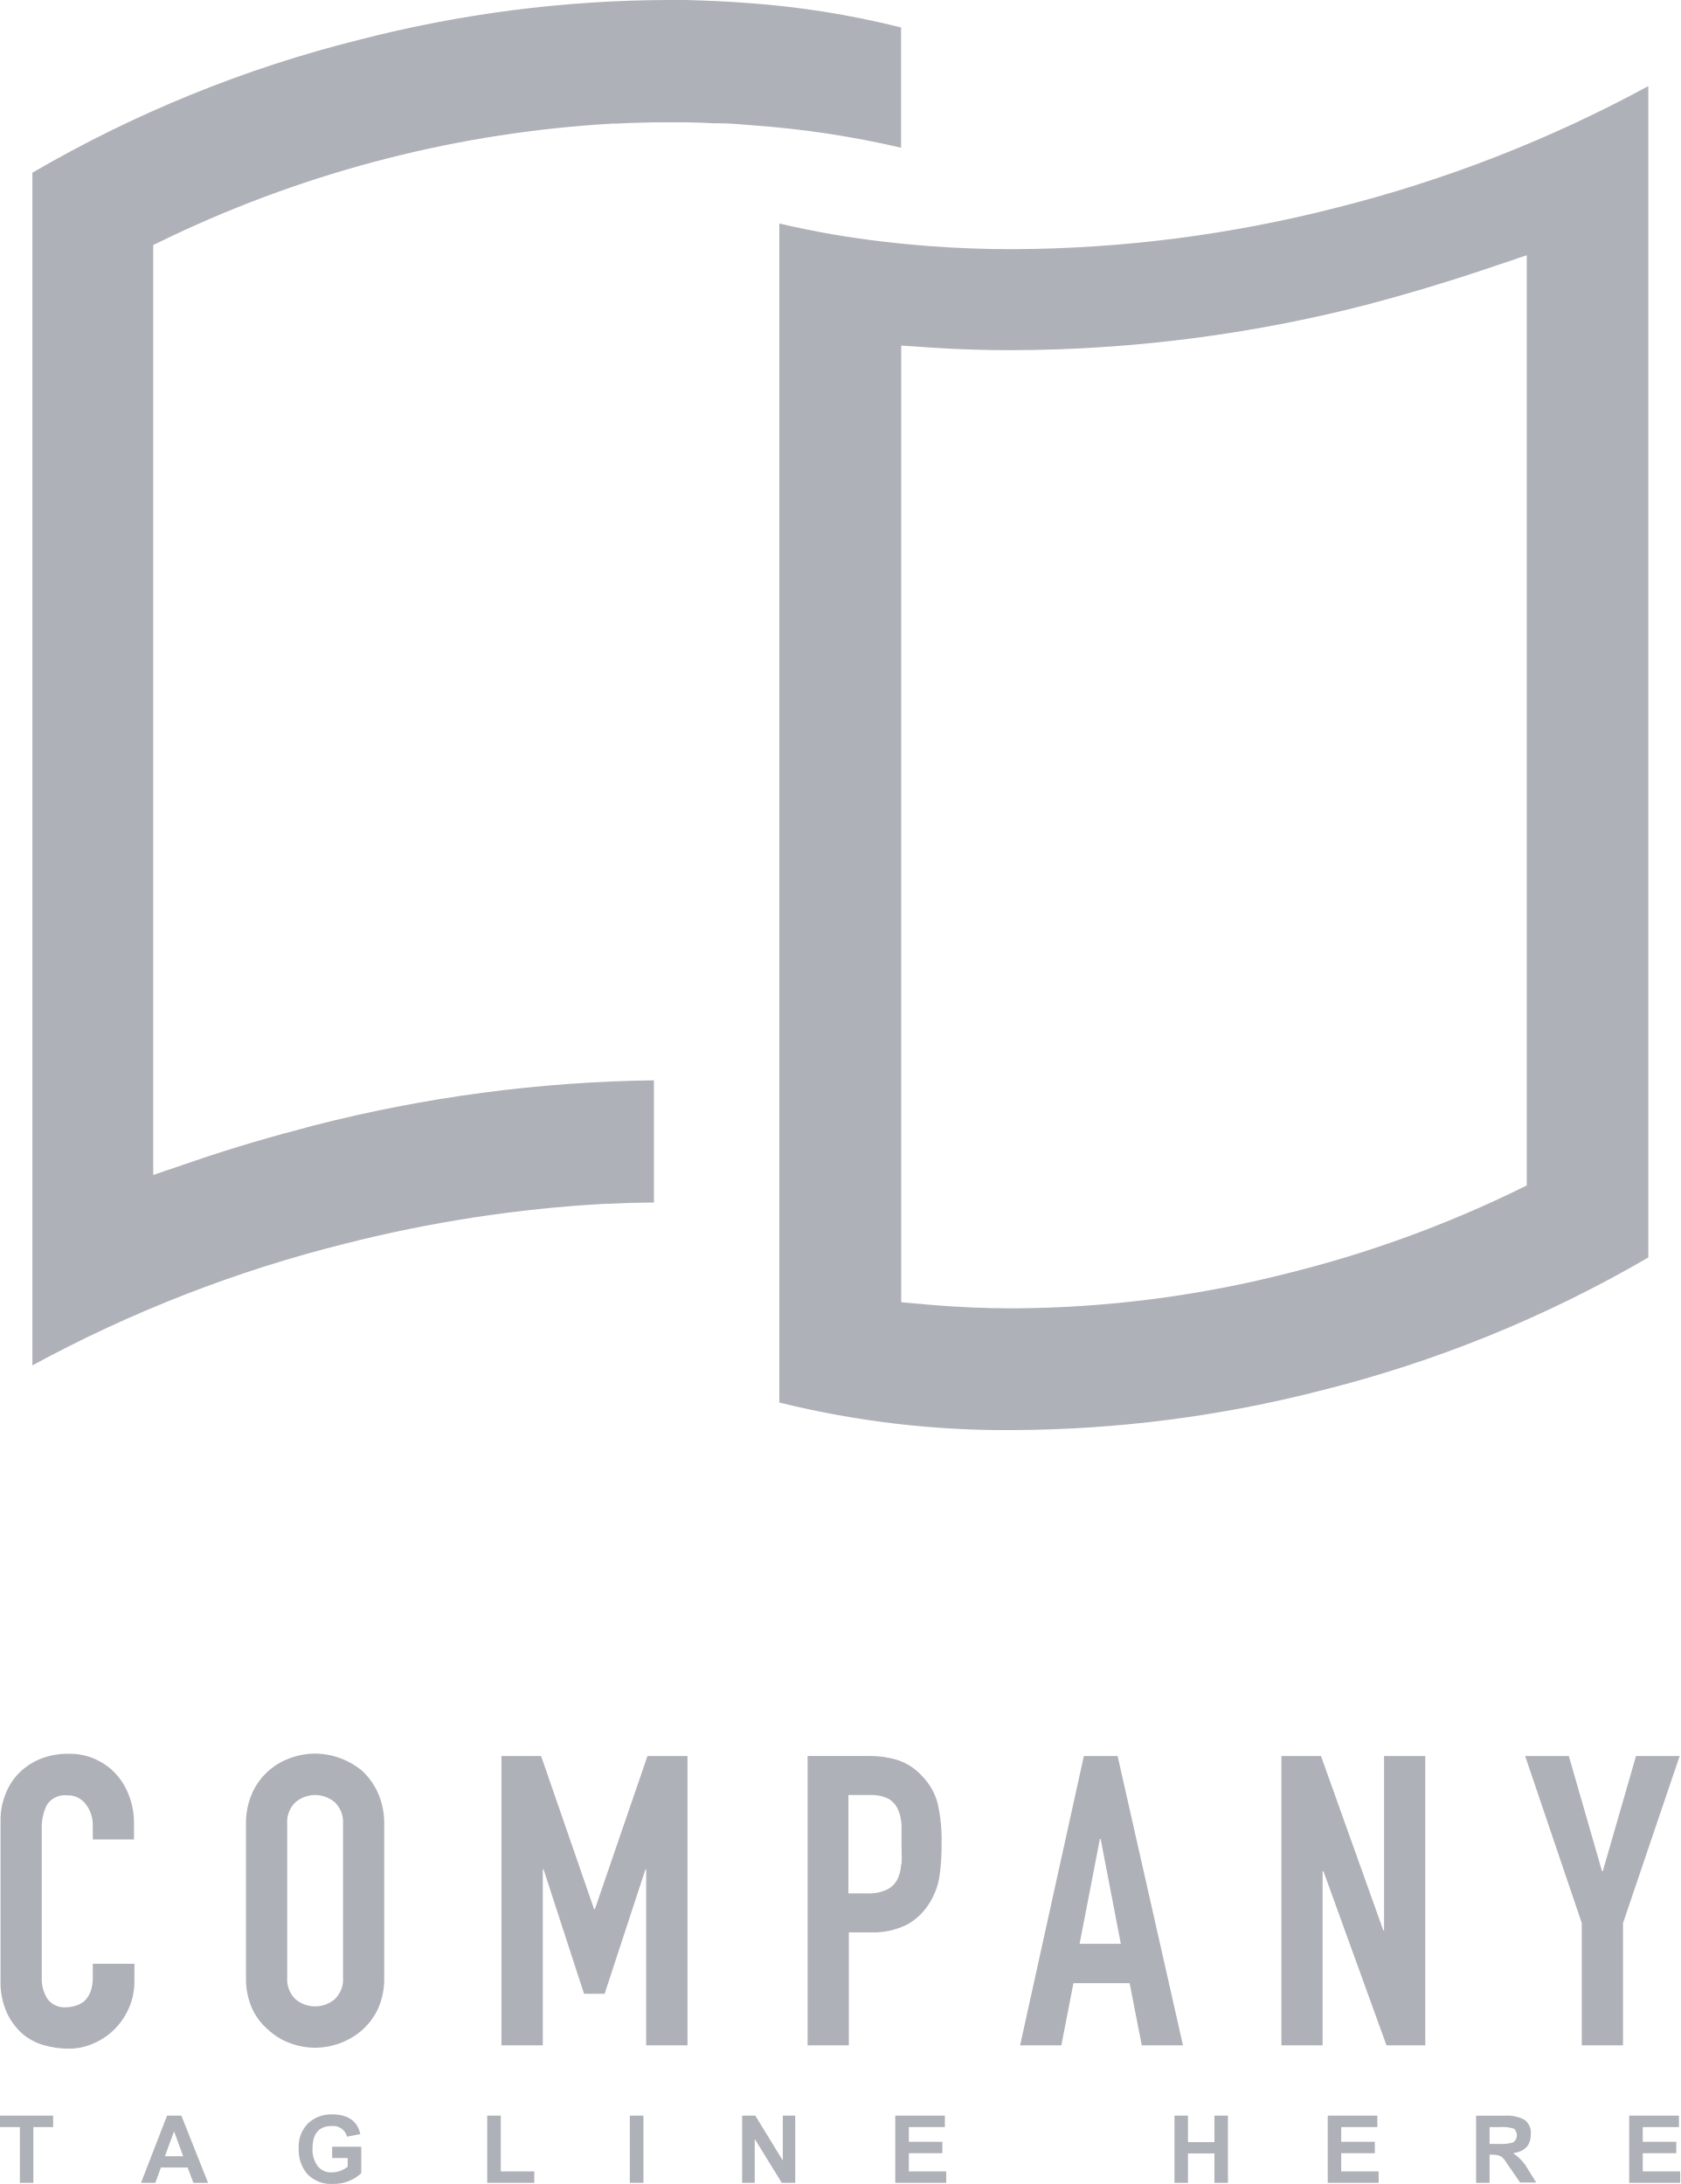
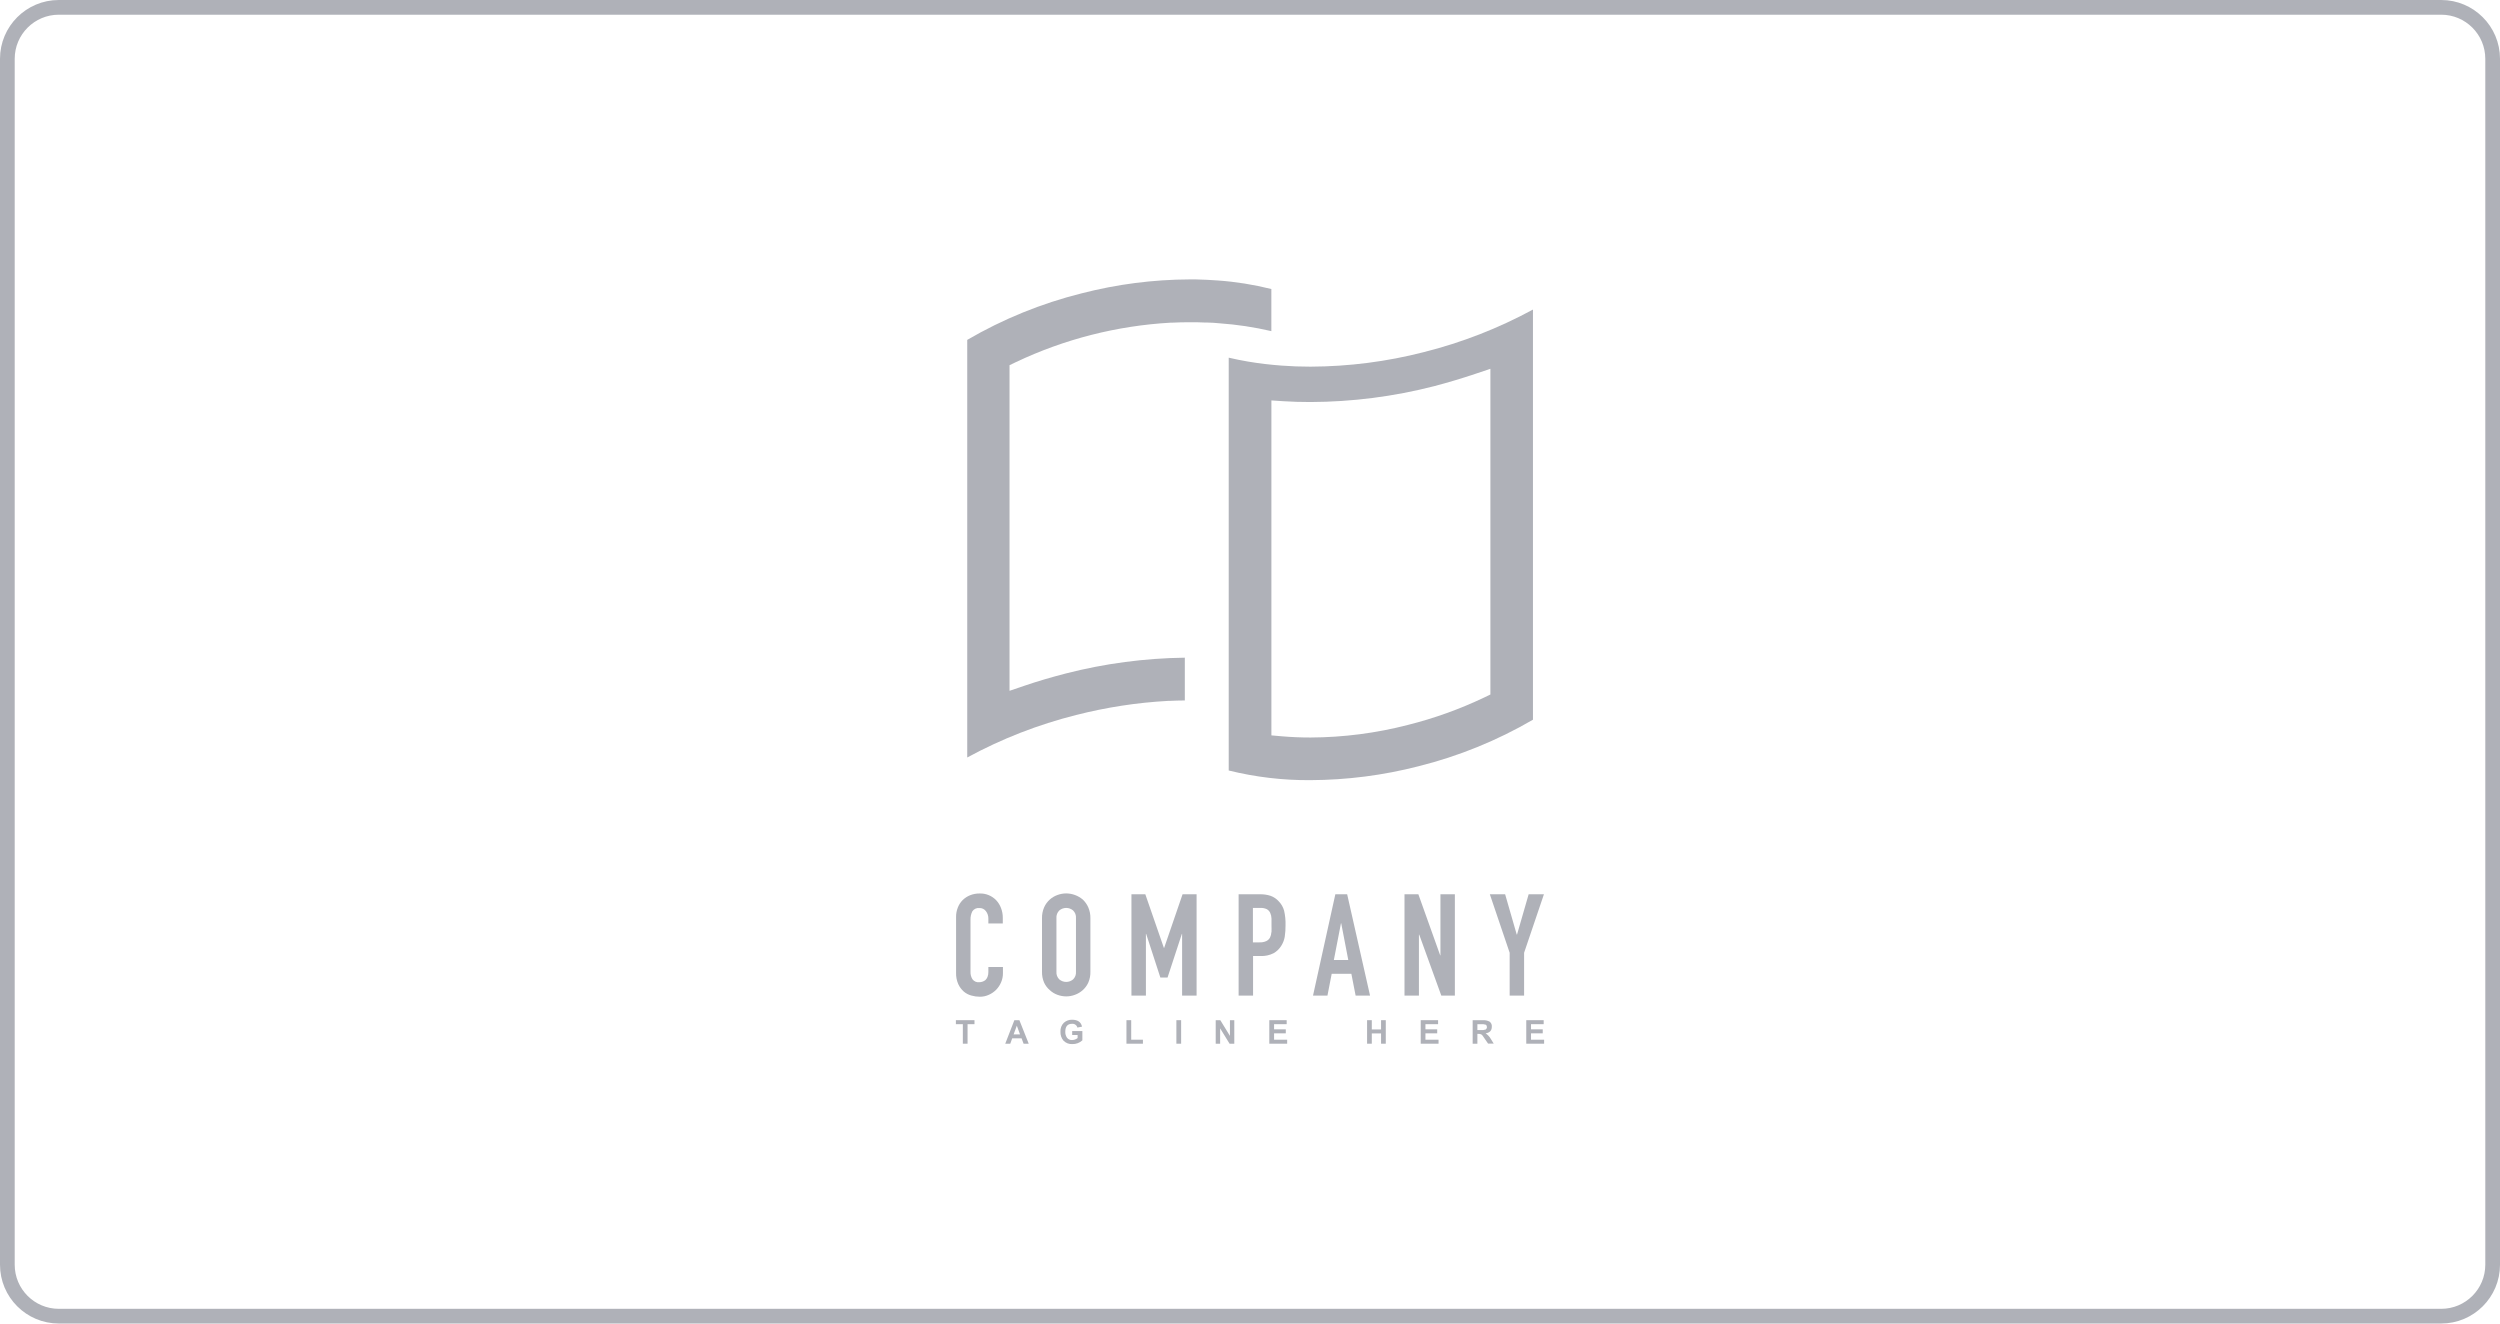
- <svg xmlns="http://www.w3.org/2000/svg" width="40" height="52" viewBox="0 0 40 52" fill="none">
-   <path d="M16.977 2.935H17.113C17.366 2.935 17.64 2.96 17.91 2.983C19.103 3.067 20.287 3.246 21.452 3.517V0.654C20.253 0.353 19.03 0.158 17.797 0.071C17.328 0.036 16.83 0.013 16.319 0H15.892C13.417 0.009 10.953 0.327 8.555 0.946C5.825 1.627 3.205 2.693 0.771 4.112V32.509C3.114 31.236 5.607 30.264 8.191 29.617C10.232 29.097 12.317 28.776 14.419 28.661H14.503C14.854 28.643 15.206 28.633 15.568 28.631V25.722C12.837 25.757 10.119 26.118 7.473 26.797C6.494 27.052 5.548 27.326 4.66 27.631L3.648 27.975V5.833L4.08 5.625C7.382 4.06 10.952 3.149 14.596 2.942C14.627 2.94 14.657 2.94 14.688 2.942C15.09 2.922 15.495 2.912 15.892 2.912H16.327H16.347C16.557 2.917 16.767 2.922 16.977 2.935Z" fill="#AFB1B8" />
-   <path d="M24.111 5.933C23.446 5.933 22.788 5.91 22.153 5.861C21.394 5.805 20.615 5.714 19.876 5.589C19.426 5.513 18.983 5.421 18.553 5.322V33.394C20.374 33.844 22.244 34.065 24.119 34.05C26.593 34.039 29.057 33.723 31.455 33.106C34.186 32.424 36.807 31.358 39.241 29.94V2.05C36.899 3.322 34.407 4.294 31.824 4.943C29.303 5.591 26.713 5.923 24.111 5.933ZM35.335 6.418L36.347 6.078V28.226L35.915 28.435C34.255 29.224 32.523 29.847 30.741 30.294C28.578 30.853 26.355 31.141 24.121 31.151C23.453 31.151 22.791 31.123 22.148 31.067L21.455 31.006V28.318V8.229L22.262 8.282C22.849 8.32 23.456 8.338 24.116 8.338C26.952 8.328 29.775 7.966 32.522 7.26C33.466 7.011 34.404 6.731 35.335 6.418Z" fill="#AFB1B8" />
-   <path d="M2.737 42.212C2.592 42.062 2.416 41.943 2.222 41.865C2.029 41.786 1.82 41.75 1.612 41.757C1.389 41.754 1.168 41.796 0.961 41.879C0.772 41.955 0.6 42.068 0.455 42.212C0.313 42.357 0.201 42.53 0.129 42.721C0.05 42.921 0.01 43.134 0.013 43.349V47.143C0.004 47.41 0.055 47.676 0.162 47.921C0.252 48.116 0.381 48.289 0.541 48.43C0.693 48.557 0.871 48.65 1.063 48.699C1.247 48.751 1.438 48.778 1.629 48.778C1.841 48.78 2.05 48.735 2.241 48.646C2.431 48.563 2.603 48.444 2.747 48.295C2.888 48.148 3.001 47.975 3.079 47.786C3.16 47.595 3.201 47.389 3.2 47.181V46.757H2.209V47.095C2.211 47.21 2.192 47.325 2.15 47.433C2.118 47.514 2.069 47.587 2.006 47.647C1.945 47.696 1.874 47.733 1.799 47.756C1.732 47.778 1.662 47.79 1.591 47.791C1.503 47.802 1.413 47.788 1.331 47.753C1.25 47.717 1.179 47.66 1.126 47.588C1.032 47.436 0.987 47.258 0.994 47.08V43.542C0.988 43.346 1.03 43.151 1.116 42.975C1.167 42.895 1.24 42.831 1.326 42.791C1.412 42.75 1.507 42.735 1.601 42.746C1.687 42.743 1.772 42.761 1.849 42.798C1.926 42.836 1.993 42.891 2.044 42.96C2.155 43.106 2.213 43.285 2.209 43.469V43.797H3.19V43.41C3.192 43.183 3.151 42.958 3.069 42.746C2.995 42.548 2.883 42.366 2.737 42.212Z" fill="#AFB1B8" />
-   <path d="M8.629 42.169C8.312 41.902 7.913 41.755 7.5 41.752C7.298 41.753 7.098 41.789 6.908 41.859C6.716 41.928 6.538 42.033 6.385 42.169C6.221 42.317 6.089 42.498 6 42.701C5.9 42.932 5.851 43.183 5.856 43.435V47.074C5.849 47.33 5.898 47.585 6 47.819C6.09 48.015 6.221 48.189 6.385 48.328C6.536 48.469 6.714 48.578 6.908 48.648C7.098 48.718 7.298 48.755 7.5 48.755C7.702 48.755 7.903 48.719 8.092 48.648C8.29 48.577 8.472 48.468 8.629 48.328C8.787 48.186 8.914 48.013 9.003 47.819C9.105 47.585 9.154 47.33 9.147 47.074V43.435C9.152 43.183 9.103 42.932 9.003 42.701C8.915 42.5 8.788 42.319 8.629 42.169ZM8.166 47.074C8.174 47.171 8.161 47.269 8.127 47.36C8.092 47.451 8.038 47.533 7.968 47.601C7.837 47.711 7.672 47.771 7.502 47.771C7.331 47.771 7.166 47.711 7.035 47.601C6.965 47.533 6.911 47.451 6.877 47.36C6.843 47.269 6.829 47.171 6.838 47.074V43.435C6.829 43.339 6.843 43.241 6.877 43.15C6.911 43.059 6.965 42.977 7.035 42.909C7.166 42.799 7.331 42.739 7.502 42.739C7.672 42.739 7.837 42.799 7.968 42.909C8.038 42.977 8.092 43.059 8.127 43.15C8.161 43.241 8.174 43.339 8.166 43.435V47.074Z" fill="#AFB1B8" />
-   <path d="M16.367 48.699V41.811H15.414L14.162 45.457H14.144L12.882 41.811H11.938V48.699H12.922V44.509H12.94L13.904 47.471H14.394L15.366 44.509H15.383V48.699H16.367Z" fill="#AFB1B8" />
-   <path d="M21.958 42.294C21.807 42.124 21.615 41.994 21.402 41.917C21.171 41.842 20.93 41.806 20.688 41.81H19.226V48.699H20.208V46.009H20.714C21.02 46.023 21.325 45.958 21.599 45.821C21.822 45.697 22.008 45.515 22.138 45.294C22.251 45.111 22.328 44.907 22.363 44.694C22.402 44.435 22.419 44.173 22.416 43.911C22.426 43.58 22.393 43.249 22.32 42.927C22.255 42.688 22.13 42.471 21.958 42.294ZM21.452 44.394C21.448 44.519 21.417 44.641 21.361 44.753C21.305 44.859 21.216 44.943 21.108 44.994C20.963 45.059 20.804 45.089 20.645 45.081H20.198V42.739H20.703C20.856 42.731 21.008 42.761 21.146 42.825C21.248 42.883 21.328 42.972 21.376 43.079C21.43 43.2 21.459 43.331 21.462 43.463C21.462 43.608 21.462 43.761 21.462 43.921C21.462 44.081 21.473 44.247 21.462 44.394H21.452Z" fill="#AFB1B8" />
-   <path d="M26.607 41.811H25.803L24.285 48.699H25.267L25.555 47.219H26.893L27.182 48.699H28.163L26.607 41.811ZM25.702 46.281L26.185 43.784H26.203L26.683 46.281H25.702Z" fill="#AFB1B8" />
-   <path d="M32.95 45.961H32.932L31.449 41.811H30.506V48.699H31.487V44.557H31.508L33.008 48.699H33.931V41.811H32.95V45.961Z" fill="#AFB1B8" />
-   <path d="M38.948 41.811L38.158 44.549H38.138L37.349 41.811H36.309L37.657 45.788V48.699H38.639V45.788L39.987 41.811H38.948Z" fill="#AFB1B8" />
-   <path d="M0 50.645H0.473V51.972H0.794V50.645H1.265V50.372H0V50.645Z" fill="#AFB1B8" />
-   <path d="M3.977 50.372L3.357 51.972H3.698L3.83 51.608H4.467L4.604 51.972H4.953L4.318 50.372H3.977ZM3.926 51.339L4.144 50.746L4.361 51.339H3.926Z" fill="#AFB1B8" />
-   <path d="M7.908 51.382H8.277V51.588C8.169 51.675 8.036 51.722 7.898 51.723C7.833 51.727 7.769 51.715 7.71 51.688C7.651 51.661 7.599 51.621 7.559 51.57C7.474 51.449 7.432 51.302 7.44 51.153C7.44 50.797 7.594 50.619 7.9 50.619C7.981 50.611 8.062 50.633 8.128 50.679C8.194 50.726 8.242 50.795 8.262 50.873L8.578 50.812C8.51 50.5 8.285 50.342 7.9 50.342C7.695 50.337 7.495 50.41 7.341 50.548C7.261 50.628 7.198 50.724 7.159 50.83C7.119 50.937 7.103 51.05 7.111 51.163C7.102 51.382 7.175 51.597 7.316 51.764C7.394 51.844 7.489 51.907 7.594 51.947C7.699 51.988 7.811 52.005 7.923 51.998C8.173 52.005 8.417 51.913 8.601 51.743V51.113H7.908V51.382Z" fill="#AFB1B8" />
-   <path d="M11.922 50.372H11.599V51.972H12.719V51.7H11.922V50.372Z" fill="#AFB1B8" />
-   <path d="M15.318 50.372H14.994V51.972H15.318V50.372Z" fill="#AFB1B8" />
-   <path d="M18.636 51.441L17.981 50.372H17.668V51.972H17.968V50.927L18.611 51.972H18.932V50.372H18.636V51.441Z" fill="#AFB1B8" />
-   <path d="M21.637 51.267H22.434V50.995H21.637V50.645H22.494V50.372H21.313V51.972H22.527V51.7H21.637V51.267Z" fill="#AFB1B8" />
-   <path d="M28.912 51.003H28.282V50.372H27.961V51.972H28.282V51.273H28.912V51.972H29.233V50.372H28.912V51.003Z" fill="#AFB1B8" />
-   <path d="M31.93 51.267H32.73V50.995H31.93V50.645H32.79V50.372H31.609V51.972H32.821V51.7H31.93V51.267Z" fill="#AFB1B8" />
-   <path d="M36.023 51.268C36.302 51.224 36.443 51.077 36.443 50.823C36.452 50.755 36.441 50.686 36.414 50.623C36.386 50.56 36.342 50.506 36.287 50.467C36.142 50.394 35.98 50.361 35.819 50.373H35.141V51.972H35.462V51.303H35.525C35.594 51.299 35.662 51.311 35.725 51.339C35.772 51.368 35.811 51.408 35.839 51.456L36.188 51.964H36.572L36.378 51.652C36.292 51.497 36.17 51.366 36.023 51.268ZM35.7 51.046H35.462V50.645H35.715C35.825 50.636 35.936 50.649 36.041 50.683C36.065 50.703 36.083 50.729 36.095 50.758C36.107 50.787 36.113 50.818 36.111 50.849C36.11 50.88 36.102 50.911 36.087 50.939C36.072 50.966 36.051 50.99 36.026 51.008C35.92 51.041 35.81 51.054 35.7 51.046Z" fill="#AFB1B8" />
-   <path d="M39.109 51.267H39.906V50.995H39.109V50.645H39.97V50.372H38.786V51.972H40V51.7H39.109V51.267Z" fill="#AFB1B8" />
+ <svg xmlns="http://www.w3.org/2000/svg" width="170" height="90" viewBox="0 0 170 90" fill="none">
+   <rect x="0.5" y="0.5" width="169" height="89" rx="3.5" stroke="#AFB1B8" />
+   <path d="M81.977 21.934H82.114C82.367 21.934 82.64 21.96 82.91 21.983C84.103 22.067 85.287 22.245 86.452 22.517V19.654C85.253 19.353 84.03 19.158 82.796 19.071C82.329 19.036 81.83 19.013 81.319 19H80.892C78.417 19.009 75.953 19.327 73.555 19.946C70.825 20.627 68.205 21.693 65.772 23.112V51.509C68.114 50.236 70.607 49.264 73.191 48.617C75.231 48.097 77.317 47.776 79.419 47.661H79.503C79.855 47.643 80.206 47.633 80.568 47.631V44.722C77.837 44.757 75.119 45.118 72.473 45.797C71.494 46.051 70.548 46.326 69.66 46.631L68.648 46.975V24.833L69.08 24.625C72.382 23.059 75.952 22.149 79.596 21.942C79.627 21.94 79.657 21.94 79.688 21.942C80.09 21.922 80.495 21.912 80.892 21.912H81.327H81.347C81.557 21.917 81.767 21.922 81.977 21.934Z" fill="#AFB1B8" />
+   <path d="M89.111 24.933C88.446 24.933 87.788 24.91 87.153 24.861C86.394 24.805 85.615 24.714 84.876 24.589C84.426 24.513 83.983 24.422 83.553 24.322V52.394C85.374 52.844 87.243 53.065 89.119 53.05C91.593 53.039 94.057 52.723 96.455 52.106C99.186 51.424 101.807 50.358 104.241 48.94V21.05C101.899 22.322 99.407 23.294 96.824 23.943C94.303 24.591 91.713 24.923 89.111 24.933ZM100.335 25.418L101.347 25.078V47.226L100.915 47.435C99.255 48.224 97.523 48.847 95.741 49.294C93.578 49.853 91.355 50.141 89.121 50.151C88.453 50.151 87.79 50.123 87.148 50.067L86.455 50.006V47.318V27.229L87.262 27.282C87.849 27.32 88.456 27.338 89.116 27.338C91.952 27.328 94.775 26.966 97.522 26.26C98.466 26.011 99.404 25.731 100.335 25.418Z" fill="#AFB1B8" />
+   <path d="M67.737 61.212C67.592 61.062 67.416 60.943 67.222 60.865C67.029 60.786 66.82 60.75 66.612 60.757C66.389 60.754 66.168 60.796 65.961 60.879C65.772 60.955 65.6 61.068 65.455 61.212C65.313 61.357 65.201 61.53 65.129 61.721C65.05 61.921 65.01 62.134 65.013 62.349V66.143C65.004 66.41 65.055 66.676 65.162 66.921C65.252 67.116 65.381 67.289 65.541 67.43C65.693 67.558 65.871 67.65 66.063 67.699C66.247 67.751 66.438 67.778 66.629 67.778C66.841 67.78 67.05 67.735 67.241 67.646C67.431 67.563 67.603 67.444 67.747 67.295C67.888 67.148 68.001 66.975 68.079 66.786C68.16 66.595 68.201 66.389 68.2 66.181V65.757H67.209V66.095C67.212 66.21 67.192 66.325 67.15 66.433C67.118 66.514 67.069 66.587 67.006 66.647C66.945 66.696 66.874 66.733 66.799 66.756C66.732 66.778 66.662 66.79 66.591 66.791C66.503 66.802 66.413 66.788 66.331 66.753C66.25 66.717 66.179 66.66 66.126 66.588C66.032 66.436 65.987 66.258 65.994 66.079V62.542C65.988 62.346 66.03 62.151 66.116 61.975C66.167 61.895 66.24 61.831 66.326 61.791C66.412 61.75 66.507 61.735 66.601 61.746C66.687 61.743 66.772 61.761 66.849 61.798C66.926 61.836 66.993 61.891 67.044 61.96C67.155 62.106 67.213 62.285 67.209 62.469V62.797H68.19V62.41C68.192 62.183 68.151 61.958 68.069 61.746C67.995 61.548 67.883 61.366 67.737 61.212Z" fill="#AFB1B8" />
+   <path d="M73.629 61.169C73.312 60.902 72.913 60.755 72.5 60.752C72.298 60.753 72.098 60.789 71.909 60.859C71.716 60.928 71.538 61.033 71.385 61.169C71.221 61.317 71.089 61.498 71 61.701C70.9 61.932 70.851 62.183 70.856 62.435V66.074C70.849 66.33 70.898 66.585 71 66.82C71.09 67.015 71.221 67.189 71.385 67.328C71.536 67.469 71.714 67.578 71.909 67.648C72.098 67.718 72.298 67.754 72.5 67.755C72.702 67.755 72.903 67.719 73.092 67.648C73.29 67.577 73.472 67.468 73.629 67.328C73.787 67.186 73.914 67.013 74.003 66.82C74.105 66.585 74.154 66.33 74.147 66.074V62.435C74.152 62.183 74.103 61.932 74.003 61.701C73.915 61.5 73.787 61.319 73.629 61.169ZM73.166 66.074C73.174 66.171 73.161 66.269 73.127 66.36C73.092 66.451 73.038 66.534 72.968 66.601C72.837 66.711 72.672 66.771 72.502 66.771C72.331 66.771 72.166 66.711 72.035 66.601C71.965 66.534 71.911 66.451 71.877 66.36C71.843 66.269 71.829 66.171 71.838 66.074V62.435C71.829 62.339 71.843 62.241 71.877 62.15C71.911 62.059 71.965 61.977 72.035 61.909C72.166 61.799 72.331 61.739 72.502 61.739C72.672 61.739 72.837 61.799 72.968 61.909C73.038 61.977 73.092 62.059 73.127 62.15C73.161 62.241 73.174 62.339 73.166 62.435V66.074Z" fill="#AFB1B8" />
+   <path d="M81.368 67.699V60.811H80.414L79.162 64.457H79.144L77.882 60.811H76.938V67.699H77.922V63.509H77.94L78.904 66.471H79.394L80.366 63.509H80.383V67.699H81.368Z" fill="#AFB1B8" />
+   <path d="M86.958 61.294C86.807 61.124 86.615 60.994 86.402 60.917C86.171 60.842 85.93 60.806 85.688 60.81H84.226V67.699H85.208V65.009H85.714C86.02 65.023 86.325 64.958 86.599 64.821C86.822 64.697 87.008 64.515 87.138 64.294C87.251 64.111 87.328 63.907 87.363 63.694C87.402 63.435 87.419 63.173 87.416 62.911C87.426 62.58 87.393 62.249 87.32 61.927C87.254 61.688 87.13 61.471 86.958 61.294ZM86.452 63.394C86.448 63.519 86.417 63.641 86.361 63.753C86.305 63.859 86.216 63.943 86.108 63.994C85.963 64.059 85.804 64.089 85.645 64.081H85.198V61.739H85.703C85.856 61.731 86.008 61.761 86.146 61.825C86.248 61.883 86.328 61.972 86.376 62.079C86.43 62.2 86.459 62.331 86.462 62.463C86.462 62.608 86.462 62.761 86.462 62.921C86.462 63.081 86.472 63.247 86.462 63.394H86.452Z" fill="#AFB1B8" />
+   <path d="M91.607 60.811H90.803L89.285 67.699H90.267L90.555 66.219H91.893L92.182 67.699H93.163L91.607 60.811ZM90.702 65.281L91.185 62.784H91.203L91.683 65.281H90.702Z" fill="#AFB1B8" />
+   <path d="M97.95 64.961H97.932L96.449 60.811H95.506V67.699H96.487V63.557H96.508L98.008 67.699H98.931V60.811H97.95V64.961Z" fill="#AFB1B8" />
+   <path d="M103.948 60.811L103.158 63.549H103.138L102.349 60.811H101.309L102.657 64.788V67.699H103.639V64.788L104.987 60.811H103.948Z" fill="#AFB1B8" />
+   <path d="M65 69.644H65.473V70.972H65.794V69.644H66.265V69.372H65V69.644Z" fill="#AFB1B8" />
+   <path d="M68.977 69.372L68.357 70.972H68.698L68.83 70.608H69.468L69.604 70.972H69.953L69.318 69.372H68.977ZM68.926 70.339L69.144 69.746L69.361 70.339H68.926Z" fill="#AFB1B8" />
+   <path d="M72.908 70.382H73.277V70.588C73.169 70.675 73.036 70.722 72.898 70.723C72.833 70.727 72.769 70.715 72.71 70.688C72.651 70.661 72.599 70.621 72.559 70.57C72.474 70.448 72.432 70.302 72.44 70.153C72.44 69.797 72.594 69.619 72.9 69.619C72.981 69.611 73.062 69.632 73.128 69.679C73.194 69.726 73.242 69.795 73.262 69.874L73.578 69.812C73.51 69.5 73.285 69.342 72.9 69.342C72.695 69.337 72.495 69.41 72.341 69.548C72.261 69.628 72.198 69.724 72.159 69.83C72.119 69.936 72.103 70.05 72.111 70.163C72.102 70.382 72.175 70.597 72.316 70.764C72.394 70.844 72.489 70.907 72.594 70.948C72.699 70.988 72.811 71.005 72.923 70.998C73.173 71.004 73.416 70.913 73.601 70.743V70.113H72.908V70.382Z" fill="#AFB1B8" />
+   <path d="M76.922 69.372H76.599V70.972H77.719V70.7H76.922V69.372Z" fill="#AFB1B8" />
+   <path d="M80.317 69.372H79.994V70.972H80.317V69.372Z" fill="#AFB1B8" />
+   <path d="M83.636 70.441L82.981 69.372H82.668V70.972H82.969V69.927L83.611 70.972H83.932V69.372H83.636V70.441Z" fill="#AFB1B8" />
+   <path d="M86.637 70.267H87.434V69.995H86.637V69.644H87.494V69.372H86.313V70.972H87.527V70.7H86.637V70.267Z" fill="#AFB1B8" />
+   <path d="M93.912 70.003H93.282V69.372H92.961V70.972H93.282V70.273H93.912V70.972H94.233V69.372H93.912V70.003Z" fill="#AFB1B8" />
+   <path d="M96.93 70.267H97.73V69.995H96.93V69.644H97.79V69.372H96.609V70.972H97.821V70.7H96.93V70.267Z" fill="#AFB1B8" />
+   <path d="M101.023 70.268C101.302 70.224 101.443 70.077 101.443 69.823C101.452 69.755 101.441 69.686 101.414 69.623C101.386 69.56 101.342 69.506 101.287 69.467C101.142 69.394 100.98 69.361 100.819 69.373H100.141V70.972H100.462V70.303H100.525C100.594 70.299 100.662 70.311 100.725 70.339C100.772 70.368 100.811 70.408 100.839 70.456L101.188 70.964H101.572L101.378 70.652C101.292 70.497 101.17 70.366 101.023 70.268ZM100.7 70.046H100.462V69.645H100.715C100.825 69.636 100.936 69.649 101.041 69.683C101.065 69.704 101.083 69.729 101.095 69.758C101.107 69.787 101.113 69.818 101.112 69.849C101.11 69.88 101.102 69.911 101.087 69.939C101.072 69.966 101.051 69.99 101.026 70.008C100.92 70.041 100.81 70.054 100.7 70.046Z" fill="#AFB1B8" />
+   <path d="M104.109 70.267H104.906V69.995H104.109V69.644H104.97V69.372H103.786V70.972H105V70.7H104.109V70.267Z" fill="#AFB1B8" />
</svg>
